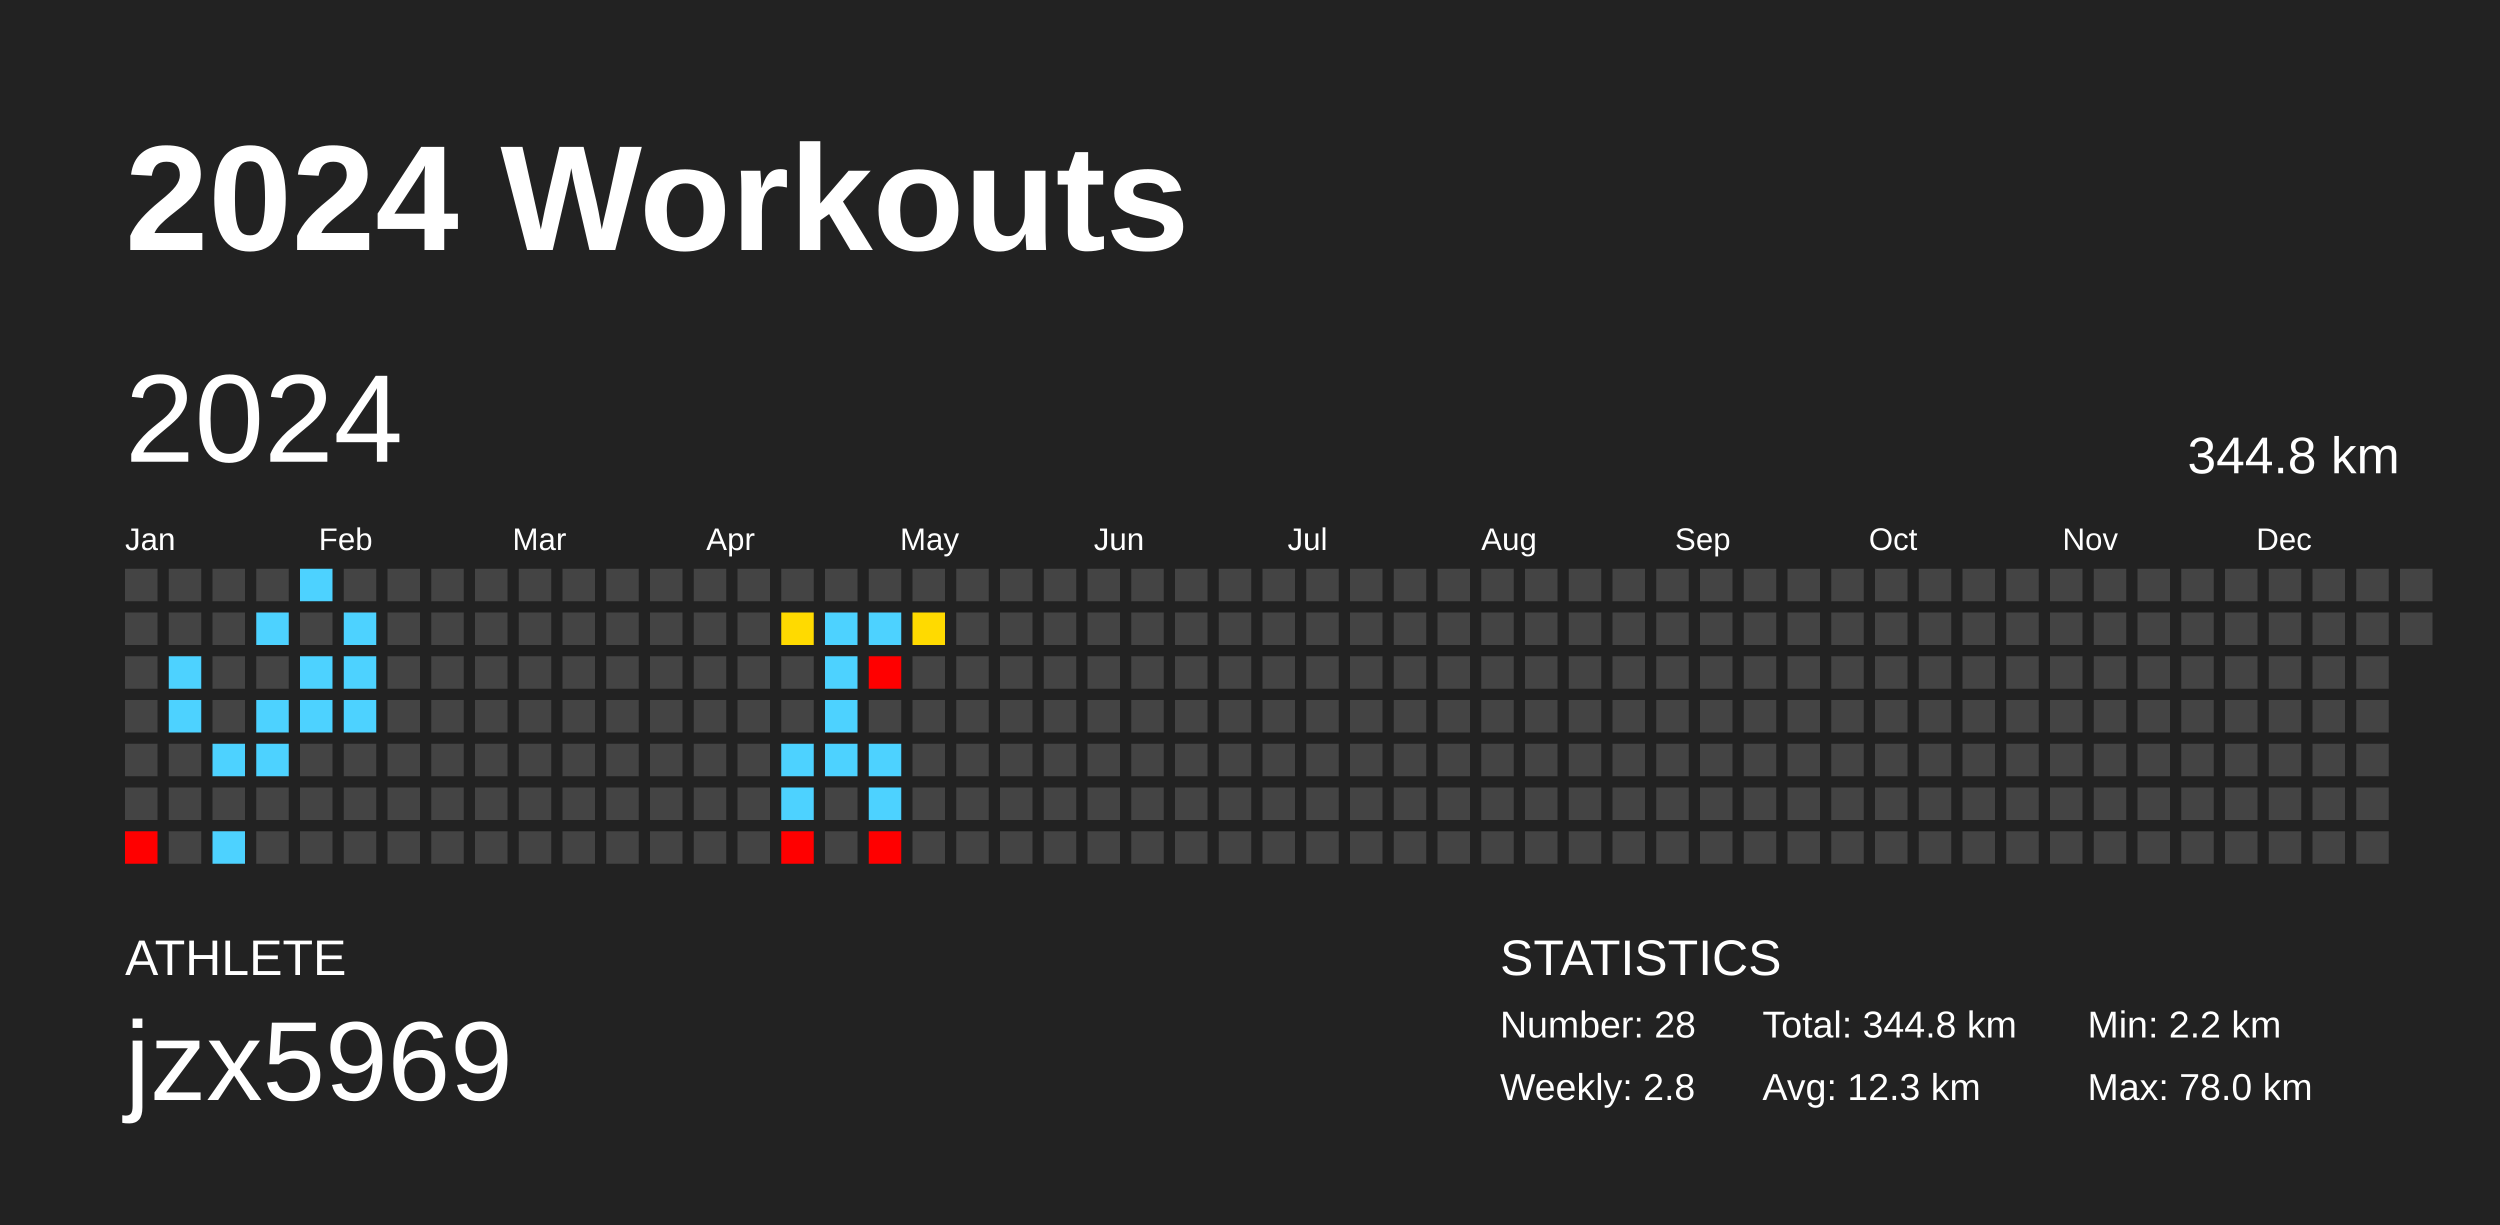
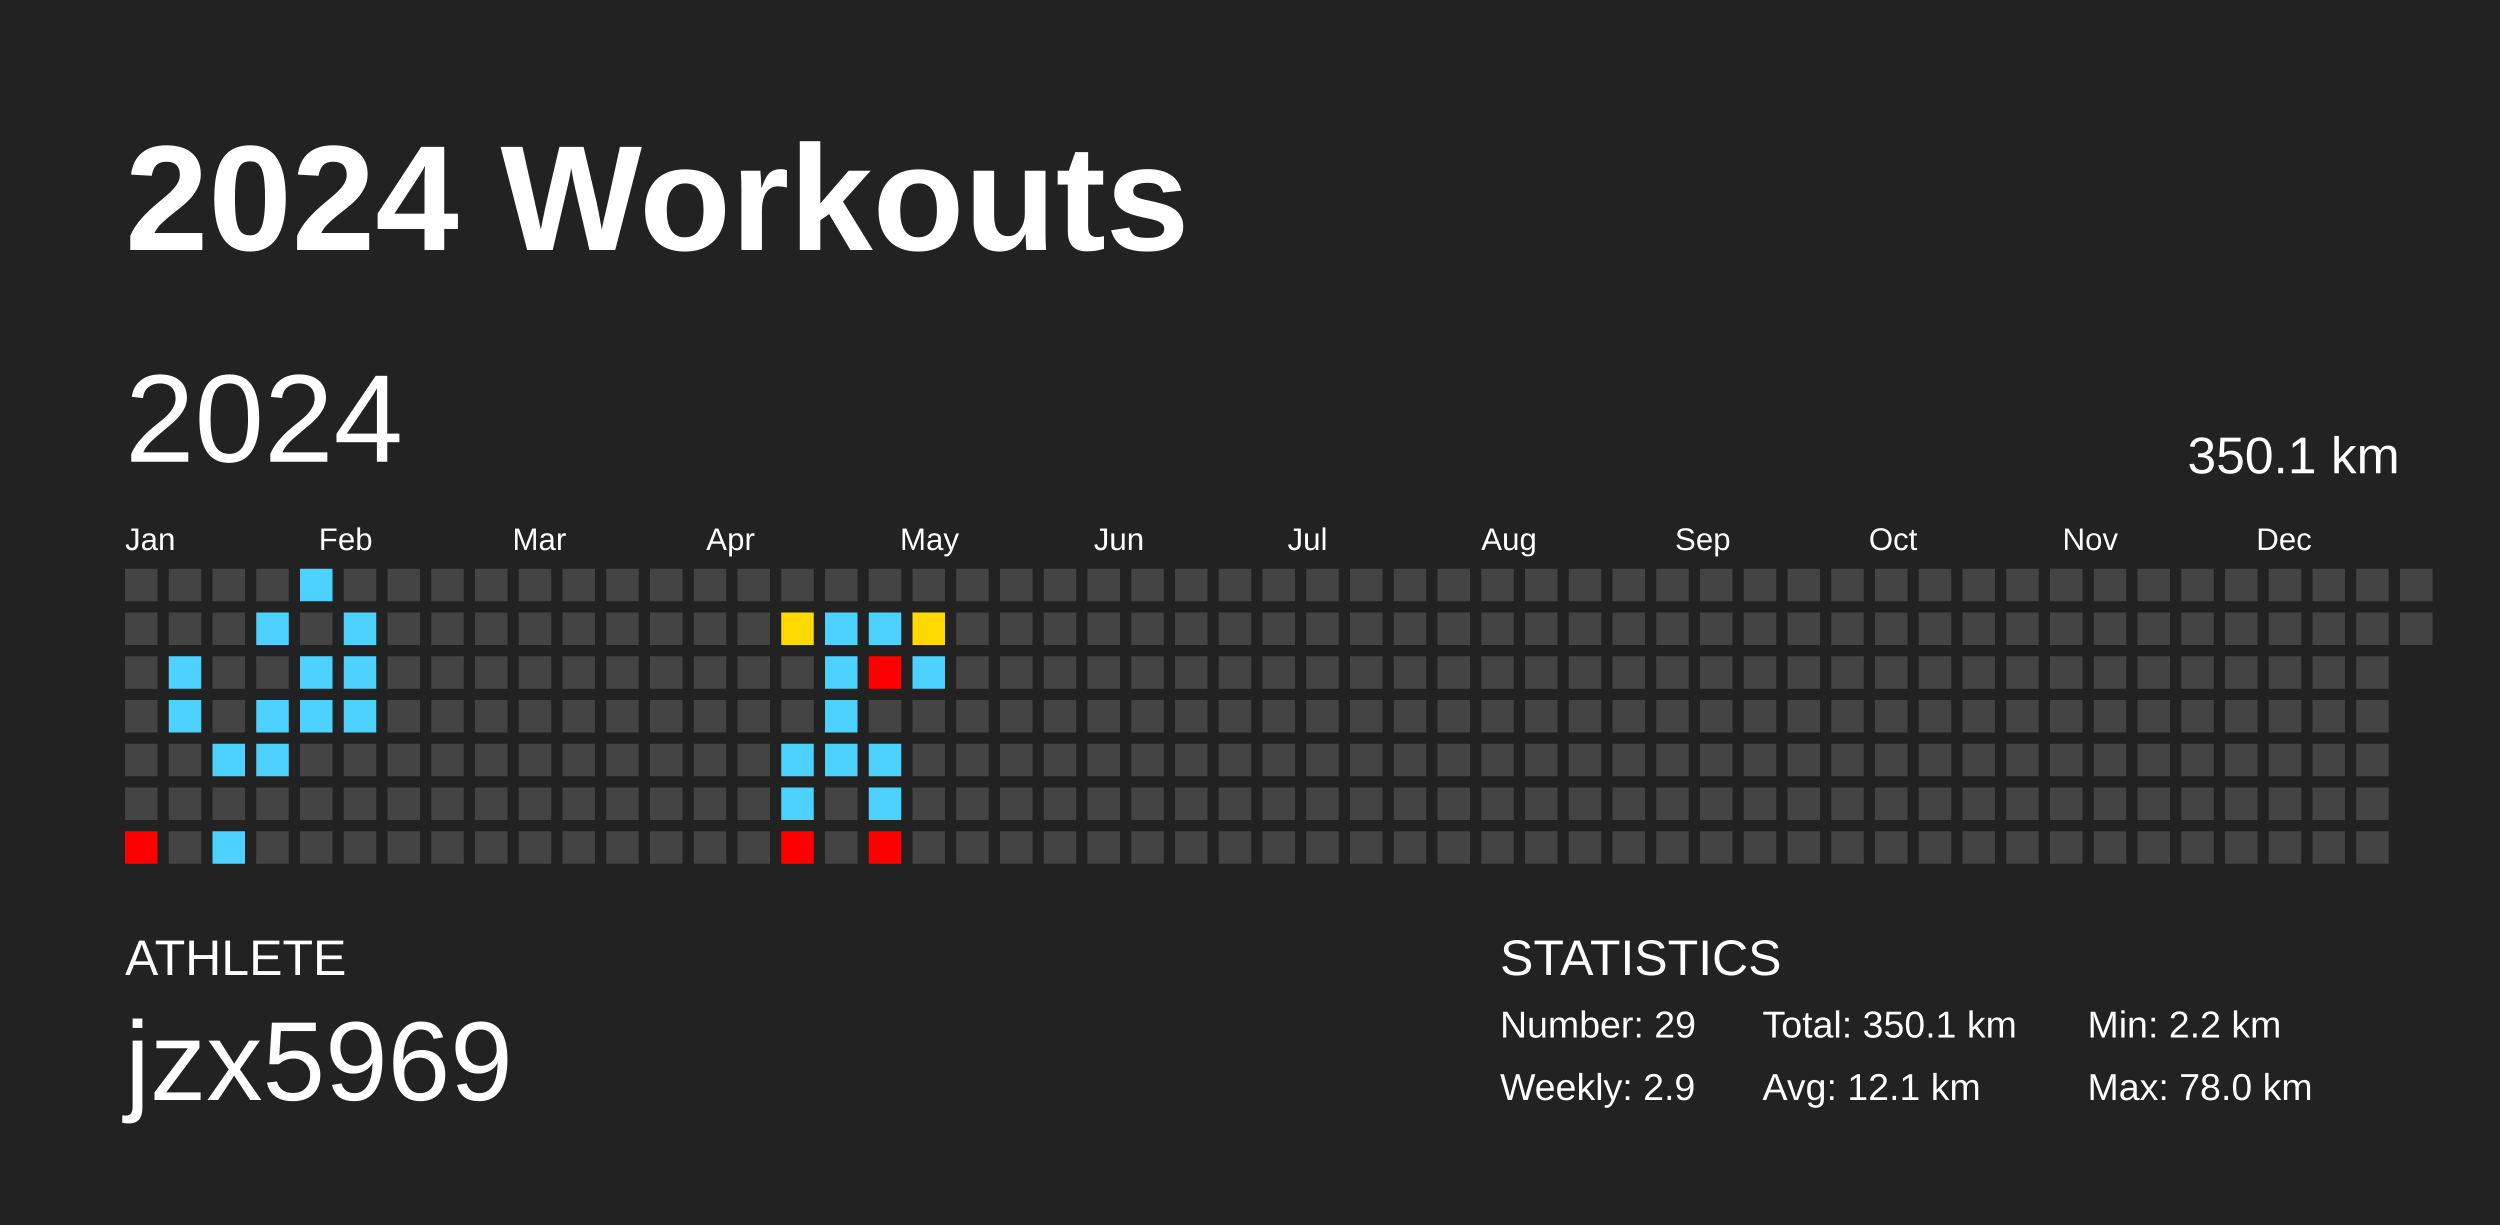
<svg xmlns="http://www.w3.org/2000/svg" baseProfile="full" height="98mm" version="1.1" viewBox="0,0,200,98" width="200mm">
  <defs />
  <rect fill="#222222" height="98" width="200" x="0" y="0" />
  <text fill="#FFFFFF" style="font-size:12px; font-family:Arial; font-weight:bold;" x="10" y="20">2024 Workouts</text>
  <text fill="#FFFFFF" style="font-size:4px; font-family:Arial" x="10" y="78">ATHLETE</text>
  <text fill="#FFFFFF" style="font-size:9px; font-family:Arial" x="10" y="88">jzx5969</text>
  <text fill="#FFFFFF" style="font-size:4px; font-family:Arial" x="120" y="78">STATISTICS</text>
-   <text fill="#FFFFFF" style="font-size:3px; font-family:Arial" x="120" y="83">Number: 28</text>
-   <text fill="#FFFFFF" style="font-size:3px; font-family:Arial" x="120" y="88">Weekly: 2.8</text>
-   <text fill="#FFFFFF" style="font-size:3px; font-family:Arial" x="141" y="83">Total: 344.8 km</text>
-   <text fill="#FFFFFF" style="font-size:3px; font-family:Arial" x="141" y="88">Avg: 12.3 km</text>
+   <text fill="#FFFFFF" style="font-size:3px; font-family:Arial" x="120" y="83">Number: 29</text>
+   <text fill="#FFFFFF" style="font-size:3px; font-family:Arial" x="120" y="88">Weekly: 2.9</text>
+   <text fill="#FFFFFF" style="font-size:3px; font-family:Arial" x="141" y="83">Total: 350.1 km</text>
+   <text fill="#FFFFFF" style="font-size:3px; font-family:Arial" x="141" y="88">Avg: 12.1 km</text>
  <text fill="#FFFFFF" style="font-size:3px; font-family:Arial" x="167" y="83">Min: 2.2 km</text>
  <text fill="#FFFFFF" style="font-size:3px; font-family:Arial" x="167" y="88">Max: 78.0 km</text>
  <text dominant-baseline="hanging" fill="#FFFFFF" style="font-size:10.0px; font-family:Arial;" x="10" y="30">2024</text>
-   <text dominant-baseline="hanging" fill="#FFFFFF" style="font-size:4.125px; font-family:Arial;" x="175" y="35">344.8 km</text>
+   <text dominant-baseline="hanging" fill="#FFFFFF" style="font-size:4.125px; font-family:Arial;" x="175" y="35">350.1 km</text>
  <text fill="#FFFFFF" style="font-size:2.5px; font-family:Arial" x="10.0" y="44">Jan</text>
  <text fill="#FFFFFF" style="font-size:2.5px; font-family:Arial" x="25.5" y="44">Feb</text>
  <text fill="#FFFFFF" style="font-size:2.5px; font-family:Arial" x="41.0" y="44">Mar</text>
  <text fill="#FFFFFF" style="font-size:2.5px; font-family:Arial" x="56.5" y="44">Apr</text>
  <text fill="#FFFFFF" style="font-size:2.5px; font-family:Arial" x="72.0" y="44">May</text>
  <text fill="#FFFFFF" style="font-size:2.5px; font-family:Arial" x="87.5" y="44">Jun</text>
  <text fill="#FFFFFF" style="font-size:2.5px; font-family:Arial" x="103.0" y="44">Jul</text>
  <text fill="#FFFFFF" style="font-size:2.5px; font-family:Arial" x="118.5" y="44">Aug</text>
  <text fill="#FFFFFF" style="font-size:2.5px; font-family:Arial" x="134.0" y="44">Sep</text>
  <text fill="#FFFFFF" style="font-size:2.5px; font-family:Arial" x="149.5" y="44">Oct</text>
  <text fill="#FFFFFF" style="font-size:2.5px; font-family:Arial" x="165.0" y="44">Nov</text>
  <text fill="#FFFFFF" style="font-size:2.5px; font-family:Arial" x="180.5" y="44">Dec</text>
  <rect fill="#444444" height="2.6" width="2.6" x="10.0" y="45.5" />
  <rect fill="#444444" height="2.6" width="2.6" x="10.0" y="49.0" />
  <rect fill="#444444" height="2.6" width="2.6" x="10.0" y="52.5" />
  <rect fill="#444444" height="2.6" width="2.6" x="10.0" y="56.0" />
  <rect fill="#444444" height="2.6" width="2.6" x="10.0" y="59.5" />
  <rect fill="#444444" height="2.6" width="2.6" x="10.0" y="63.0" />
  <rect fill="red" height="2.6" width="2.6" x="10.0" y="66.5" />
  <rect fill="#444444" height="2.6" width="2.6" x="13.5" y="45.5" />
  <rect fill="#444444" height="2.6" width="2.6" x="13.5" y="49.0" />
  <rect fill="#4dd2ff" height="2.6" width="2.6" x="13.5" y="52.5" />
  <rect fill="#4dd2ff" height="2.6" width="2.6" x="13.5" y="56.0" />
  <rect fill="#444444" height="2.6" width="2.6" x="13.5" y="59.5" />
  <rect fill="#444444" height="2.6" width="2.6" x="13.5" y="63.0" />
  <rect fill="#444444" height="2.6" width="2.6" x="13.5" y="66.5" />
  <rect fill="#444444" height="2.6" width="2.6" x="17.0" y="45.5" />
  <rect fill="#444444" height="2.6" width="2.6" x="17.0" y="49.0" />
  <rect fill="#444444" height="2.6" width="2.6" x="17.0" y="52.5" />
  <rect fill="#444444" height="2.6" width="2.6" x="17.0" y="56.0" />
  <rect fill="#4dd2ff" height="2.6" width="2.6" x="17.0" y="59.5" />
  <rect fill="#444444" height="2.6" width="2.6" x="17.0" y="63.0" />
  <rect fill="#4dd2ff" height="2.6" width="2.6" x="17.0" y="66.5" />
  <rect fill="#444444" height="2.6" width="2.6" x="20.5" y="45.5" />
  <rect fill="#4dd2ff" height="2.6" width="2.6" x="20.5" y="49.0" />
  <rect fill="#444444" height="2.6" width="2.6" x="20.5" y="52.5" />
  <rect fill="#4dd2ff" height="2.6" width="2.6" x="20.5" y="56.0" />
  <rect fill="#4dd2ff" height="2.6" width="2.6" x="20.5" y="59.5" />
  <rect fill="#444444" height="2.6" width="2.6" x="20.5" y="63.0" />
  <rect fill="#444444" height="2.6" width="2.6" x="20.5" y="66.5" />
  <rect fill="#4dd2ff" height="2.6" width="2.6" x="24.0" y="45.5" />
  <rect fill="#444444" height="2.6" width="2.6" x="24.0" y="49.0" />
  <rect fill="#4dd2ff" height="2.6" width="2.6" x="24.0" y="52.5" />
  <rect fill="#4dd2ff" height="2.6" width="2.6" x="24.0" y="56.0" />
  <rect fill="#444444" height="2.6" width="2.6" x="24.0" y="59.5" />
  <rect fill="#444444" height="2.6" width="2.6" x="24.0" y="63.0" />
  <rect fill="#444444" height="2.6" width="2.6" x="24.0" y="66.5" />
  <rect fill="#444444" height="2.6" width="2.6" x="27.5" y="45.5" />
  <rect fill="#4dd2ff" height="2.6" width="2.6" x="27.5" y="49.0" />
  <rect fill="#4dd2ff" height="2.6" width="2.6" x="27.5" y="52.5" />
  <rect fill="#4dd2ff" height="2.6" width="2.6" x="27.5" y="56.0" />
  <rect fill="#444444" height="2.6" width="2.6" x="27.5" y="59.5" />
  <rect fill="#444444" height="2.6" width="2.6" x="27.5" y="63.0" />
  <rect fill="#444444" height="2.6" width="2.6" x="27.5" y="66.5" />
  <rect fill="#444444" height="2.6" width="2.6" x="31.0" y="45.5" />
  <rect fill="#444444" height="2.6" width="2.6" x="31.0" y="49.0" />
  <rect fill="#444444" height="2.6" width="2.6" x="31.0" y="52.5" />
  <rect fill="#444444" height="2.6" width="2.6" x="31.0" y="56.0" />
  <rect fill="#444444" height="2.6" width="2.6" x="31.0" y="59.5" />
  <rect fill="#444444" height="2.6" width="2.6" x="31.0" y="63.0" />
  <rect fill="#444444" height="2.6" width="2.6" x="31.0" y="66.5" />
  <rect fill="#444444" height="2.6" width="2.6" x="34.5" y="45.5" />
  <rect fill="#444444" height="2.6" width="2.6" x="34.5" y="49.0" />
  <rect fill="#444444" height="2.6" width="2.6" x="34.5" y="52.5" />
  <rect fill="#444444" height="2.6" width="2.6" x="34.5" y="56.0" />
  <rect fill="#444444" height="2.6" width="2.6" x="34.5" y="59.5" />
  <rect fill="#444444" height="2.6" width="2.6" x="34.5" y="63.0" />
  <rect fill="#444444" height="2.6" width="2.6" x="34.5" y="66.5" />
  <rect fill="#444444" height="2.6" width="2.6" x="38.0" y="45.5" />
  <rect fill="#444444" height="2.6" width="2.6" x="38.0" y="49.0" />
  <rect fill="#444444" height="2.6" width="2.6" x="38.0" y="52.5" />
  <rect fill="#444444" height="2.6" width="2.6" x="38.0" y="56.0" />
  <rect fill="#444444" height="2.6" width="2.6" x="38.0" y="59.5" />
  <rect fill="#444444" height="2.6" width="2.6" x="38.0" y="63.0" />
  <rect fill="#444444" height="2.6" width="2.6" x="38.0" y="66.5" />
  <rect fill="#444444" height="2.6" width="2.6" x="41.5" y="45.5" />
  <rect fill="#444444" height="2.6" width="2.6" x="41.5" y="49.0" />
  <rect fill="#444444" height="2.6" width="2.6" x="41.5" y="52.5" />
  <rect fill="#444444" height="2.6" width="2.6" x="41.5" y="56.0" />
  <rect fill="#444444" height="2.6" width="2.6" x="41.5" y="59.5" />
  <rect fill="#444444" height="2.6" width="2.6" x="41.5" y="63.0" />
  <rect fill="#444444" height="2.6" width="2.6" x="41.5" y="66.5" />
  <rect fill="#444444" height="2.6" width="2.6" x="45.0" y="45.5" />
  <rect fill="#444444" height="2.6" width="2.6" x="45.0" y="49.0" />
  <rect fill="#444444" height="2.6" width="2.6" x="45.0" y="52.5" />
  <rect fill="#444444" height="2.6" width="2.6" x="45.0" y="56.0" />
  <rect fill="#444444" height="2.6" width="2.6" x="45.0" y="59.5" />
  <rect fill="#444444" height="2.6" width="2.6" x="45.0" y="63.0" />
  <rect fill="#444444" height="2.6" width="2.6" x="45.0" y="66.5" />
  <rect fill="#444444" height="2.6" width="2.6" x="48.5" y="45.5" />
  <rect fill="#444444" height="2.6" width="2.6" x="48.5" y="49.0" />
  <rect fill="#444444" height="2.6" width="2.6" x="48.5" y="52.5" />
  <rect fill="#444444" height="2.6" width="2.6" x="48.5" y="56.0" />
  <rect fill="#444444" height="2.6" width="2.6" x="48.5" y="59.5" />
  <rect fill="#444444" height="2.6" width="2.6" x="48.5" y="63.0" />
  <rect fill="#444444" height="2.6" width="2.6" x="48.5" y="66.5" />
  <rect fill="#444444" height="2.6" width="2.6" x="52.0" y="45.5" />
  <rect fill="#444444" height="2.6" width="2.6" x="52.0" y="49.0" />
  <rect fill="#444444" height="2.6" width="2.6" x="52.0" y="52.5" />
  <rect fill="#444444" height="2.6" width="2.6" x="52.0" y="56.0" />
  <rect fill="#444444" height="2.6" width="2.6" x="52.0" y="59.5" />
  <rect fill="#444444" height="2.6" width="2.6" x="52.0" y="63.0" />
  <rect fill="#444444" height="2.6" width="2.6" x="52.0" y="66.5" />
  <rect fill="#444444" height="2.6" width="2.6" x="55.5" y="45.5" />
  <rect fill="#444444" height="2.6" width="2.6" x="55.5" y="49.0" />
  <rect fill="#444444" height="2.6" width="2.6" x="55.5" y="52.5" />
  <rect fill="#444444" height="2.6" width="2.6" x="55.5" y="56.0" />
  <rect fill="#444444" height="2.6" width="2.6" x="55.5" y="59.5" />
  <rect fill="#444444" height="2.6" width="2.6" x="55.5" y="63.0" />
  <rect fill="#444444" height="2.6" width="2.6" x="55.5" y="66.5" />
  <rect fill="#444444" height="2.6" width="2.6" x="59.0" y="45.5" />
  <rect fill="#444444" height="2.6" width="2.6" x="59.0" y="49.0" />
  <rect fill="#444444" height="2.6" width="2.6" x="59.0" y="52.5" />
  <rect fill="#444444" height="2.6" width="2.6" x="59.0" y="56.0" />
  <rect fill="#444444" height="2.6" width="2.6" x="59.0" y="59.5" />
  <rect fill="#444444" height="2.6" width="2.6" x="59.0" y="63.0" />
  <rect fill="#444444" height="2.6" width="2.6" x="59.0" y="66.5" />
  <rect fill="#444444" height="2.6" width="2.6" x="62.5" y="45.5" />
  <rect fill="#ffda00" height="2.6" width="2.6" x="62.5" y="49.0" />
  <rect fill="#444444" height="2.6" width="2.6" x="62.5" y="52.5" />
  <rect fill="#444444" height="2.6" width="2.6" x="62.5" y="56.0" />
  <rect fill="#4dd2ff" height="2.6" width="2.6" x="62.5" y="59.5" />
  <rect fill="#4dd2ff" height="2.6" width="2.6" x="62.5" y="63.0" />
  <rect fill="red" height="2.6" width="2.6" x="62.5" y="66.5" />
  <rect fill="#444444" height="2.6" width="2.6" x="66.0" y="45.5" />
  <rect fill="#4dd2ff" height="2.6" width="2.6" x="66.0" y="49.0" />
  <rect fill="#4dd2ff" height="2.6" width="2.6" x="66.0" y="52.5" />
  <rect fill="#4dd2ff" height="2.6" width="2.6" x="66.0" y="56.0" />
  <rect fill="#4dd2ff" height="2.6" width="2.6" x="66.0" y="59.5" />
  <rect fill="#444444" height="2.6" width="2.6" x="66.0" y="63.0" />
  <rect fill="#444444" height="2.6" width="2.6" x="66.0" y="66.5" />
  <rect fill="#444444" height="2.6" width="2.6" x="69.5" y="45.5" />
  <rect fill="#4dd2ff" height="2.6" width="2.6" x="69.5" y="49.0" />
  <rect fill="red" height="2.6" width="2.6" x="69.5" y="52.5" />
  <rect fill="#444444" height="2.6" width="2.6" x="69.5" y="56.0" />
  <rect fill="#4dd2ff" height="2.6" width="2.6" x="69.5" y="59.5" />
  <rect fill="#4dd2ff" height="2.6" width="2.6" x="69.5" y="63.0" />
  <rect fill="red" height="2.6" width="2.6" x="69.5" y="66.5" />
  <rect fill="#444444" height="2.6" width="2.6" x="73.0" y="45.5" />
  <rect fill="#ffda00" height="2.6" width="2.6" x="73.0" y="49.0" />
-   <rect fill="#444444" height="2.6" width="2.6" x="73.0" y="52.5" />
+   <rect fill="#4dd2ff" height="2.6" width="2.6" x="73.0" y="52.5" />
  <rect fill="#444444" height="2.6" width="2.6" x="73.0" y="56.0" />
  <rect fill="#444444" height="2.6" width="2.6" x="73.0" y="59.5" />
  <rect fill="#444444" height="2.6" width="2.6" x="73.0" y="63.0" />
  <rect fill="#444444" height="2.6" width="2.6" x="73.0" y="66.5" />
  <rect fill="#444444" height="2.6" width="2.6" x="76.5" y="45.5" />
  <rect fill="#444444" height="2.6" width="2.6" x="76.5" y="49.0" />
  <rect fill="#444444" height="2.6" width="2.6" x="76.5" y="52.5" />
  <rect fill="#444444" height="2.6" width="2.6" x="76.5" y="56.0" />
  <rect fill="#444444" height="2.6" width="2.6" x="76.5" y="59.5" />
  <rect fill="#444444" height="2.6" width="2.6" x="76.5" y="63.0" />
  <rect fill="#444444" height="2.6" width="2.6" x="76.5" y="66.5" />
  <rect fill="#444444" height="2.6" width="2.6" x="80.0" y="45.5" />
  <rect fill="#444444" height="2.6" width="2.6" x="80.0" y="49.0" />
  <rect fill="#444444" height="2.6" width="2.6" x="80.0" y="52.5" />
  <rect fill="#444444" height="2.6" width="2.6" x="80.0" y="56.0" />
  <rect fill="#444444" height="2.6" width="2.6" x="80.0" y="59.5" />
  <rect fill="#444444" height="2.6" width="2.6" x="80.0" y="63.0" />
  <rect fill="#444444" height="2.6" width="2.6" x="80.0" y="66.5" />
  <rect fill="#444444" height="2.6" width="2.6" x="83.5" y="45.5" />
  <rect fill="#444444" height="2.6" width="2.6" x="83.5" y="49.0" />
  <rect fill="#444444" height="2.6" width="2.6" x="83.5" y="52.5" />
  <rect fill="#444444" height="2.6" width="2.6" x="83.5" y="56.0" />
  <rect fill="#444444" height="2.6" width="2.6" x="83.5" y="59.5" />
  <rect fill="#444444" height="2.6" width="2.6" x="83.5" y="63.0" />
  <rect fill="#444444" height="2.6" width="2.6" x="83.5" y="66.5" />
  <rect fill="#444444" height="2.6" width="2.6" x="87.0" y="45.5" />
  <rect fill="#444444" height="2.6" width="2.6" x="87.0" y="49.0" />
  <rect fill="#444444" height="2.6" width="2.6" x="87.0" y="52.5" />
  <rect fill="#444444" height="2.6" width="2.6" x="87.0" y="56.0" />
  <rect fill="#444444" height="2.6" width="2.6" x="87.0" y="59.5" />
  <rect fill="#444444" height="2.6" width="2.6" x="87.0" y="63.0" />
  <rect fill="#444444" height="2.6" width="2.6" x="87.0" y="66.5" />
  <rect fill="#444444" height="2.6" width="2.6" x="90.5" y="45.5" />
  <rect fill="#444444" height="2.6" width="2.6" x="90.5" y="49.0" />
  <rect fill="#444444" height="2.6" width="2.6" x="90.5" y="52.5" />
  <rect fill="#444444" height="2.6" width="2.6" x="90.5" y="56.0" />
  <rect fill="#444444" height="2.6" width="2.6" x="90.5" y="59.5" />
  <rect fill="#444444" height="2.6" width="2.6" x="90.5" y="63.0" />
  <rect fill="#444444" height="2.6" width="2.6" x="90.5" y="66.5" />
  <rect fill="#444444" height="2.6" width="2.6" x="94.0" y="45.5" />
  <rect fill="#444444" height="2.6" width="2.6" x="94.0" y="49.0" />
  <rect fill="#444444" height="2.6" width="2.6" x="94.0" y="52.5" />
  <rect fill="#444444" height="2.6" width="2.6" x="94.0" y="56.0" />
  <rect fill="#444444" height="2.6" width="2.6" x="94.0" y="59.5" />
  <rect fill="#444444" height="2.6" width="2.6" x="94.0" y="63.0" />
  <rect fill="#444444" height="2.6" width="2.6" x="94.0" y="66.5" />
  <rect fill="#444444" height="2.6" width="2.6" x="97.5" y="45.5" />
  <rect fill="#444444" height="2.6" width="2.6" x="97.5" y="49.0" />
  <rect fill="#444444" height="2.6" width="2.6" x="97.5" y="52.5" />
  <rect fill="#444444" height="2.6" width="2.6" x="97.5" y="56.0" />
  <rect fill="#444444" height="2.6" width="2.6" x="97.5" y="59.5" />
  <rect fill="#444444" height="2.6" width="2.6" x="97.5" y="63.0" />
  <rect fill="#444444" height="2.6" width="2.6" x="97.5" y="66.5" />
  <rect fill="#444444" height="2.6" width="2.6" x="101.0" y="45.5" />
  <rect fill="#444444" height="2.6" width="2.6" x="101.0" y="49.0" />
  <rect fill="#444444" height="2.6" width="2.6" x="101.0" y="52.5" />
  <rect fill="#444444" height="2.6" width="2.6" x="101.0" y="56.0" />
  <rect fill="#444444" height="2.6" width="2.6" x="101.0" y="59.5" />
  <rect fill="#444444" height="2.6" width="2.6" x="101.0" y="63.0" />
  <rect fill="#444444" height="2.6" width="2.6" x="101.0" y="66.5" />
  <rect fill="#444444" height="2.6" width="2.6" x="104.5" y="45.5" />
  <rect fill="#444444" height="2.6" width="2.6" x="104.5" y="49.0" />
  <rect fill="#444444" height="2.6" width="2.6" x="104.5" y="52.5" />
  <rect fill="#444444" height="2.6" width="2.6" x="104.5" y="56.0" />
  <rect fill="#444444" height="2.6" width="2.6" x="104.5" y="59.5" />
  <rect fill="#444444" height="2.6" width="2.6" x="104.5" y="63.0" />
  <rect fill="#444444" height="2.6" width="2.6" x="104.5" y="66.5" />
  <rect fill="#444444" height="2.6" width="2.6" x="108.0" y="45.5" />
  <rect fill="#444444" height="2.6" width="2.6" x="108.0" y="49.0" />
  <rect fill="#444444" height="2.6" width="2.6" x="108.0" y="52.5" />
  <rect fill="#444444" height="2.6" width="2.6" x="108.0" y="56.0" />
  <rect fill="#444444" height="2.6" width="2.6" x="108.0" y="59.5" />
  <rect fill="#444444" height="2.6" width="2.6" x="108.0" y="63.0" />
  <rect fill="#444444" height="2.6" width="2.6" x="108.0" y="66.5" />
  <rect fill="#444444" height="2.6" width="2.6" x="111.5" y="45.5" />
  <rect fill="#444444" height="2.6" width="2.6" x="111.5" y="49.0" />
  <rect fill="#444444" height="2.6" width="2.6" x="111.5" y="52.5" />
  <rect fill="#444444" height="2.6" width="2.6" x="111.5" y="56.0" />
  <rect fill="#444444" height="2.6" width="2.6" x="111.5" y="59.5" />
  <rect fill="#444444" height="2.6" width="2.6" x="111.5" y="63.0" />
  <rect fill="#444444" height="2.6" width="2.6" x="111.5" y="66.5" />
  <rect fill="#444444" height="2.6" width="2.6" x="115.0" y="45.5" />
  <rect fill="#444444" height="2.6" width="2.6" x="115.0" y="49.0" />
  <rect fill="#444444" height="2.6" width="2.6" x="115.0" y="52.5" />
  <rect fill="#444444" height="2.6" width="2.6" x="115.0" y="56.0" />
  <rect fill="#444444" height="2.6" width="2.6" x="115.0" y="59.5" />
  <rect fill="#444444" height="2.6" width="2.6" x="115.0" y="63.0" />
  <rect fill="#444444" height="2.6" width="2.6" x="115.0" y="66.5" />
  <rect fill="#444444" height="2.6" width="2.6" x="118.5" y="45.5" />
  <rect fill="#444444" height="2.6" width="2.6" x="118.5" y="49.0" />
  <rect fill="#444444" height="2.6" width="2.6" x="118.5" y="52.5" />
  <rect fill="#444444" height="2.6" width="2.6" x="118.5" y="56.0" />
  <rect fill="#444444" height="2.6" width="2.6" x="118.5" y="59.5" />
  <rect fill="#444444" height="2.6" width="2.6" x="118.5" y="63.0" />
  <rect fill="#444444" height="2.6" width="2.6" x="118.5" y="66.5" />
  <rect fill="#444444" height="2.6" width="2.6" x="122.0" y="45.5" />
  <rect fill="#444444" height="2.6" width="2.6" x="122.0" y="49.0" />
  <rect fill="#444444" height="2.6" width="2.6" x="122.0" y="52.5" />
  <rect fill="#444444" height="2.6" width="2.6" x="122.0" y="56.0" />
  <rect fill="#444444" height="2.6" width="2.6" x="122.0" y="59.5" />
  <rect fill="#444444" height="2.6" width="2.6" x="122.0" y="63.0" />
  <rect fill="#444444" height="2.6" width="2.6" x="122.0" y="66.5" />
  <rect fill="#444444" height="2.6" width="2.6" x="125.5" y="45.5" />
  <rect fill="#444444" height="2.6" width="2.6" x="125.5" y="49.0" />
  <rect fill="#444444" height="2.6" width="2.6" x="125.5" y="52.5" />
  <rect fill="#444444" height="2.6" width="2.6" x="125.5" y="56.0" />
  <rect fill="#444444" height="2.6" width="2.6" x="125.5" y="59.5" />
  <rect fill="#444444" height="2.6" width="2.6" x="125.5" y="63.0" />
  <rect fill="#444444" height="2.6" width="2.6" x="125.5" y="66.5" />
  <rect fill="#444444" height="2.6" width="2.6" x="129.0" y="45.5" />
  <rect fill="#444444" height="2.6" width="2.6" x="129.0" y="49.0" />
  <rect fill="#444444" height="2.6" width="2.6" x="129.0" y="52.5" />
  <rect fill="#444444" height="2.6" width="2.6" x="129.0" y="56.0" />
  <rect fill="#444444" height="2.6" width="2.6" x="129.0" y="59.5" />
  <rect fill="#444444" height="2.6" width="2.6" x="129.0" y="63.0" />
  <rect fill="#444444" height="2.6" width="2.6" x="129.0" y="66.5" />
  <rect fill="#444444" height="2.6" width="2.6" x="132.5" y="45.5" />
  <rect fill="#444444" height="2.6" width="2.6" x="132.5" y="49.0" />
  <rect fill="#444444" height="2.6" width="2.6" x="132.5" y="52.5" />
  <rect fill="#444444" height="2.6" width="2.6" x="132.5" y="56.0" />
  <rect fill="#444444" height="2.6" width="2.6" x="132.5" y="59.5" />
  <rect fill="#444444" height="2.6" width="2.6" x="132.5" y="63.0" />
  <rect fill="#444444" height="2.6" width="2.6" x="132.5" y="66.5" />
  <rect fill="#444444" height="2.6" width="2.6" x="136.0" y="45.5" />
  <rect fill="#444444" height="2.6" width="2.6" x="136.0" y="49.0" />
  <rect fill="#444444" height="2.6" width="2.6" x="136.0" y="52.5" />
  <rect fill="#444444" height="2.6" width="2.6" x="136.0" y="56.0" />
  <rect fill="#444444" height="2.6" width="2.6" x="136.0" y="59.5" />
  <rect fill="#444444" height="2.6" width="2.6" x="136.0" y="63.0" />
  <rect fill="#444444" height="2.6" width="2.6" x="136.0" y="66.5" />
  <rect fill="#444444" height="2.6" width="2.6" x="139.5" y="45.5" />
  <rect fill="#444444" height="2.6" width="2.6" x="139.5" y="49.0" />
  <rect fill="#444444" height="2.6" width="2.6" x="139.5" y="52.5" />
  <rect fill="#444444" height="2.6" width="2.6" x="139.5" y="56.0" />
  <rect fill="#444444" height="2.6" width="2.6" x="139.5" y="59.5" />
  <rect fill="#444444" height="2.6" width="2.6" x="139.5" y="63.0" />
  <rect fill="#444444" height="2.6" width="2.6" x="139.5" y="66.5" />
  <rect fill="#444444" height="2.6" width="2.6" x="143.0" y="45.5" />
  <rect fill="#444444" height="2.6" width="2.6" x="143.0" y="49.0" />
  <rect fill="#444444" height="2.6" width="2.6" x="143.0" y="52.5" />
  <rect fill="#444444" height="2.6" width="2.6" x="143.0" y="56.0" />
  <rect fill="#444444" height="2.6" width="2.6" x="143.0" y="59.5" />
  <rect fill="#444444" height="2.6" width="2.6" x="143.0" y="63.0" />
  <rect fill="#444444" height="2.6" width="2.6" x="143.0" y="66.5" />
  <rect fill="#444444" height="2.6" width="2.6" x="146.5" y="45.5" />
  <rect fill="#444444" height="2.6" width="2.6" x="146.5" y="49.0" />
  <rect fill="#444444" height="2.6" width="2.6" x="146.5" y="52.5" />
  <rect fill="#444444" height="2.6" width="2.6" x="146.5" y="56.0" />
  <rect fill="#444444" height="2.6" width="2.6" x="146.5" y="59.5" />
  <rect fill="#444444" height="2.6" width="2.6" x="146.5" y="63.0" />
  <rect fill="#444444" height="2.6" width="2.6" x="146.5" y="66.5" />
  <rect fill="#444444" height="2.6" width="2.6" x="150.0" y="45.5" />
  <rect fill="#444444" height="2.6" width="2.6" x="150.0" y="49.0" />
  <rect fill="#444444" height="2.6" width="2.6" x="150.0" y="52.5" />
  <rect fill="#444444" height="2.6" width="2.6" x="150.0" y="56.0" />
  <rect fill="#444444" height="2.6" width="2.6" x="150.0" y="59.5" />
  <rect fill="#444444" height="2.6" width="2.6" x="150.0" y="63.0" />
  <rect fill="#444444" height="2.6" width="2.6" x="150.0" y="66.5" />
  <rect fill="#444444" height="2.6" width="2.6" x="153.5" y="45.5" />
  <rect fill="#444444" height="2.6" width="2.6" x="153.5" y="49.0" />
  <rect fill="#444444" height="2.6" width="2.6" x="153.5" y="52.5" />
  <rect fill="#444444" height="2.6" width="2.6" x="153.5" y="56.0" />
  <rect fill="#444444" height="2.6" width="2.6" x="153.5" y="59.5" />
  <rect fill="#444444" height="2.6" width="2.6" x="153.5" y="63.0" />
  <rect fill="#444444" height="2.6" width="2.6" x="153.5" y="66.5" />
  <rect fill="#444444" height="2.6" width="2.6" x="157.0" y="45.5" />
  <rect fill="#444444" height="2.6" width="2.6" x="157.0" y="49.0" />
  <rect fill="#444444" height="2.6" width="2.6" x="157.0" y="52.5" />
  <rect fill="#444444" height="2.6" width="2.6" x="157.0" y="56.0" />
  <rect fill="#444444" height="2.6" width="2.6" x="157.0" y="59.5" />
  <rect fill="#444444" height="2.6" width="2.6" x="157.0" y="63.0" />
  <rect fill="#444444" height="2.6" width="2.6" x="157.0" y="66.5" />
  <rect fill="#444444" height="2.6" width="2.6" x="160.5" y="45.5" />
  <rect fill="#444444" height="2.6" width="2.6" x="160.5" y="49.0" />
  <rect fill="#444444" height="2.6" width="2.6" x="160.5" y="52.5" />
  <rect fill="#444444" height="2.6" width="2.6" x="160.5" y="56.0" />
  <rect fill="#444444" height="2.6" width="2.6" x="160.5" y="59.5" />
  <rect fill="#444444" height="2.6" width="2.6" x="160.5" y="63.0" />
  <rect fill="#444444" height="2.6" width="2.6" x="160.5" y="66.5" />
  <rect fill="#444444" height="2.6" width="2.6" x="164.0" y="45.5" />
  <rect fill="#444444" height="2.6" width="2.6" x="164.0" y="49.0" />
  <rect fill="#444444" height="2.6" width="2.6" x="164.0" y="52.5" />
  <rect fill="#444444" height="2.6" width="2.6" x="164.0" y="56.0" />
  <rect fill="#444444" height="2.6" width="2.6" x="164.0" y="59.5" />
  <rect fill="#444444" height="2.6" width="2.6" x="164.0" y="63.0" />
  <rect fill="#444444" height="2.6" width="2.6" x="164.0" y="66.5" />
  <rect fill="#444444" height="2.6" width="2.6" x="167.5" y="45.5" />
  <rect fill="#444444" height="2.6" width="2.6" x="167.5" y="49.0" />
  <rect fill="#444444" height="2.6" width="2.6" x="167.5" y="52.5" />
  <rect fill="#444444" height="2.6" width="2.6" x="167.5" y="56.0" />
  <rect fill="#444444" height="2.6" width="2.6" x="167.5" y="59.5" />
  <rect fill="#444444" height="2.6" width="2.6" x="167.5" y="63.0" />
  <rect fill="#444444" height="2.6" width="2.6" x="167.5" y="66.5" />
  <rect fill="#444444" height="2.6" width="2.6" x="171.0" y="45.5" />
  <rect fill="#444444" height="2.6" width="2.6" x="171.0" y="49.0" />
  <rect fill="#444444" height="2.6" width="2.6" x="171.0" y="52.5" />
  <rect fill="#444444" height="2.6" width="2.6" x="171.0" y="56.0" />
  <rect fill="#444444" height="2.6" width="2.6" x="171.0" y="59.5" />
  <rect fill="#444444" height="2.6" width="2.6" x="171.0" y="63.0" />
  <rect fill="#444444" height="2.6" width="2.6" x="171.0" y="66.5" />
  <rect fill="#444444" height="2.6" width="2.6" x="174.5" y="45.5" />
  <rect fill="#444444" height="2.6" width="2.6" x="174.5" y="49.0" />
  <rect fill="#444444" height="2.6" width="2.6" x="174.5" y="52.5" />
  <rect fill="#444444" height="2.6" width="2.6" x="174.5" y="56.0" />
  <rect fill="#444444" height="2.6" width="2.6" x="174.5" y="59.5" />
  <rect fill="#444444" height="2.6" width="2.6" x="174.5" y="63.0" />
  <rect fill="#444444" height="2.6" width="2.6" x="174.5" y="66.5" />
  <rect fill="#444444" height="2.6" width="2.6" x="178.0" y="45.5" />
  <rect fill="#444444" height="2.6" width="2.6" x="178.0" y="49.0" />
  <rect fill="#444444" height="2.6" width="2.6" x="178.0" y="52.5" />
  <rect fill="#444444" height="2.6" width="2.6" x="178.0" y="56.0" />
  <rect fill="#444444" height="2.6" width="2.6" x="178.0" y="59.5" />
  <rect fill="#444444" height="2.6" width="2.6" x="178.0" y="63.0" />
  <rect fill="#444444" height="2.6" width="2.6" x="178.0" y="66.5" />
  <rect fill="#444444" height="2.6" width="2.6" x="181.5" y="45.5" />
  <rect fill="#444444" height="2.6" width="2.6" x="181.5" y="49.0" />
  <rect fill="#444444" height="2.6" width="2.6" x="181.5" y="52.5" />
  <rect fill="#444444" height="2.6" width="2.6" x="181.5" y="56.0" />
  <rect fill="#444444" height="2.6" width="2.6" x="181.5" y="59.5" />
  <rect fill="#444444" height="2.6" width="2.6" x="181.5" y="63.0" />
  <rect fill="#444444" height="2.6" width="2.6" x="181.5" y="66.5" />
  <rect fill="#444444" height="2.6" width="2.6" x="185.0" y="45.5" />
  <rect fill="#444444" height="2.6" width="2.6" x="185.0" y="49.0" />
  <rect fill="#444444" height="2.6" width="2.6" x="185.0" y="52.5" />
  <rect fill="#444444" height="2.6" width="2.6" x="185.0" y="56.0" />
  <rect fill="#444444" height="2.6" width="2.6" x="185.0" y="59.5" />
  <rect fill="#444444" height="2.6" width="2.6" x="185.0" y="63.0" />
  <rect fill="#444444" height="2.6" width="2.6" x="185.0" y="66.5" />
  <rect fill="#444444" height="2.6" width="2.6" x="188.5" y="45.5" />
  <rect fill="#444444" height="2.6" width="2.6" x="188.5" y="49.0" />
  <rect fill="#444444" height="2.6" width="2.6" x="188.5" y="52.5" />
  <rect fill="#444444" height="2.6" width="2.6" x="188.5" y="56.0" />
  <rect fill="#444444" height="2.6" width="2.6" x="188.5" y="59.5" />
  <rect fill="#444444" height="2.6" width="2.6" x="188.5" y="63.0" />
  <rect fill="#444444" height="2.6" width="2.6" x="188.5" y="66.5" />
  <rect fill="#444444" height="2.6" width="2.6" x="192.0" y="45.5" />
  <rect fill="#444444" height="2.6" width="2.6" x="192.0" y="49.0" />
</svg>
